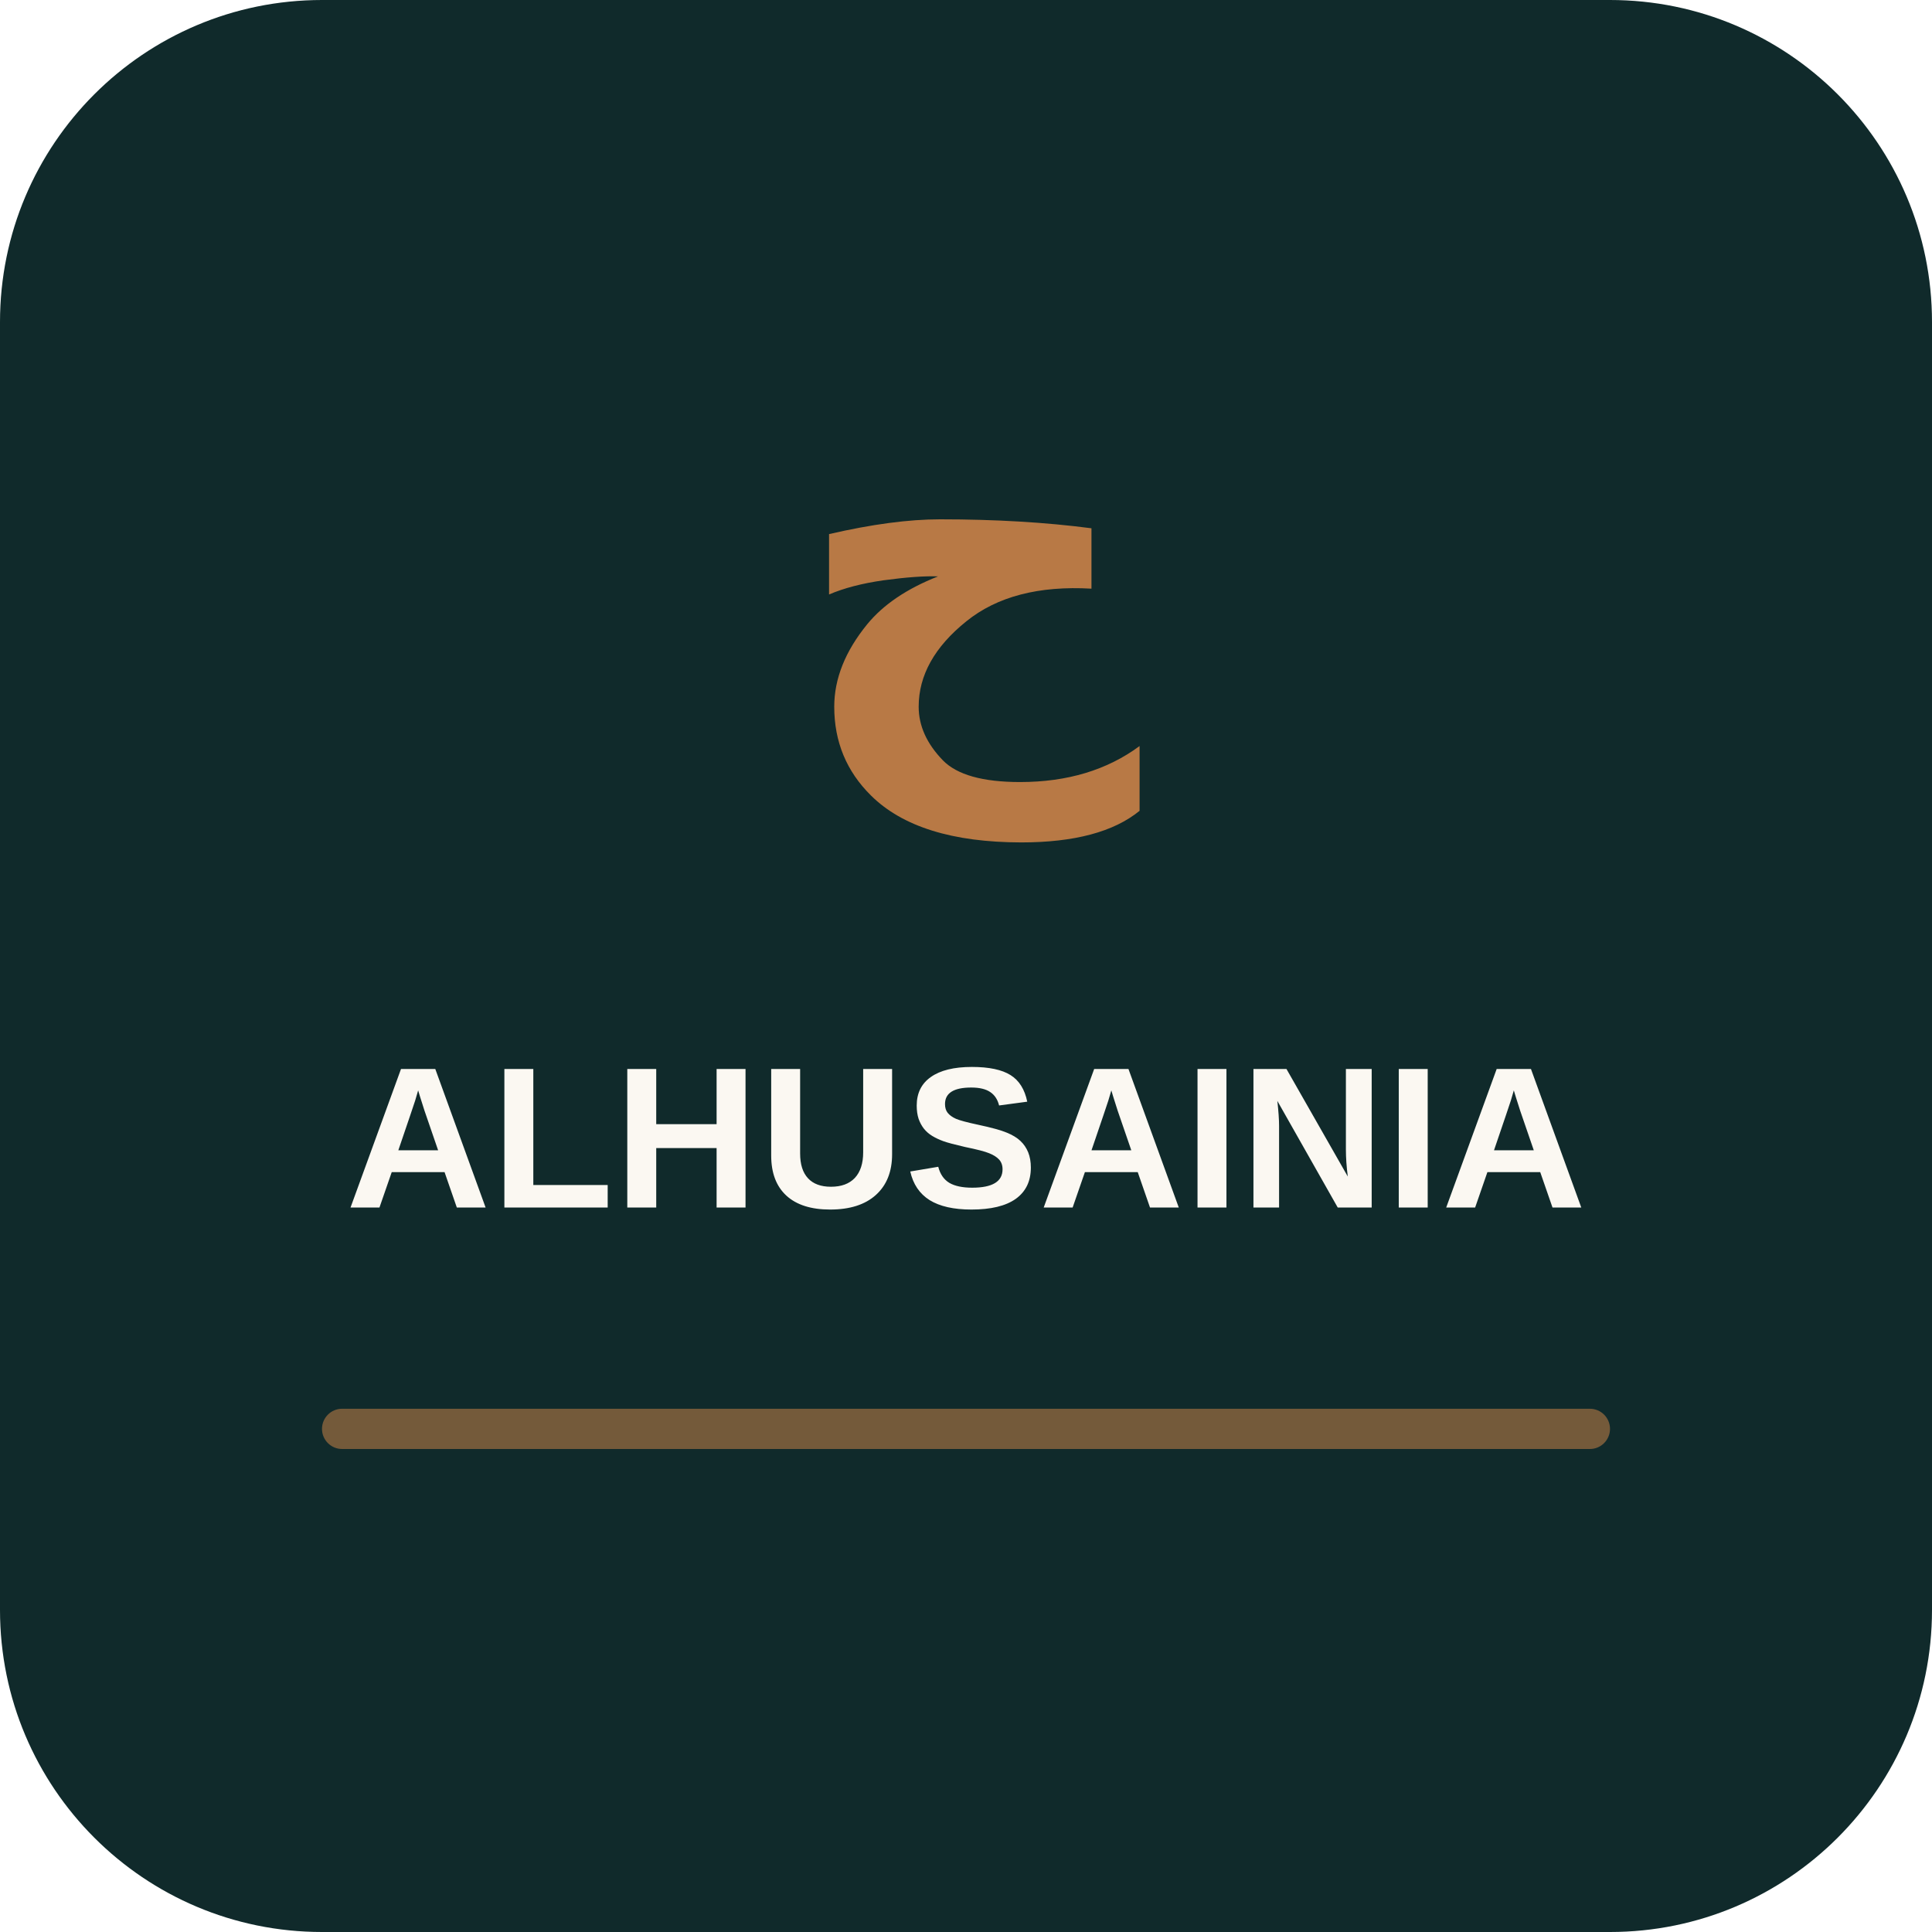
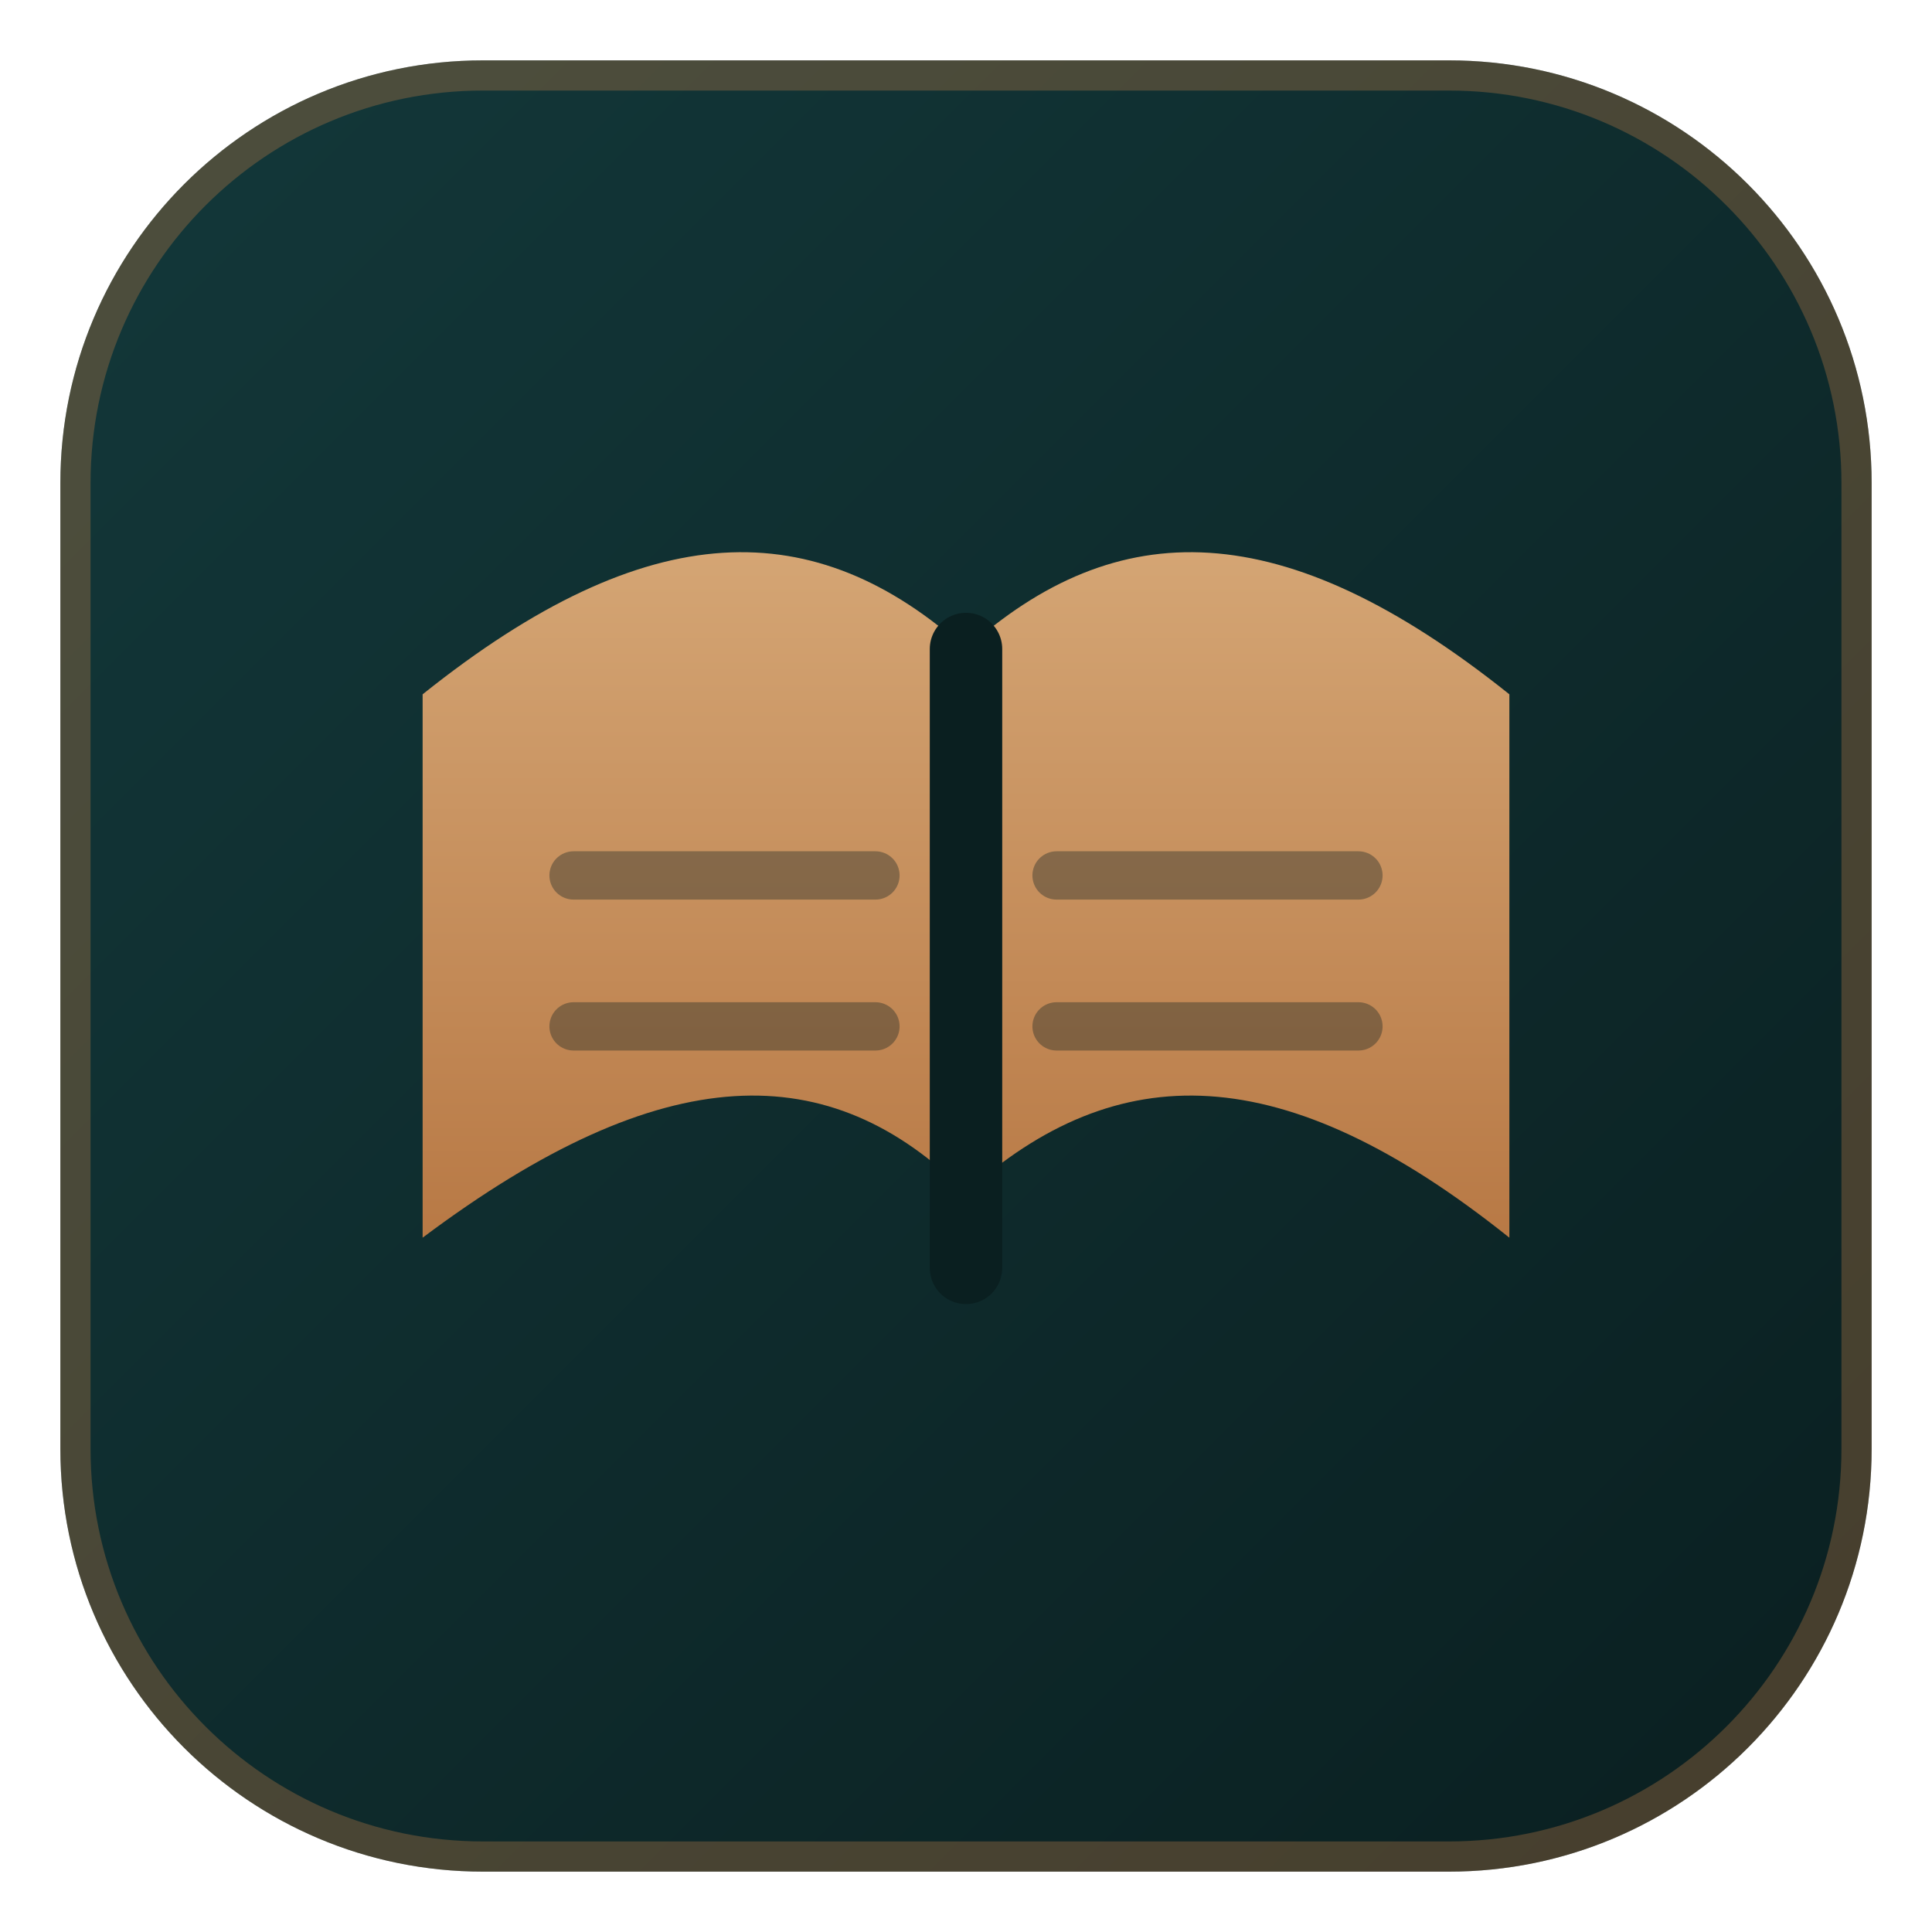
- <svg xmlns="http://www.w3.org/2000/svg" width="192" height="192" viewBox="0 0 192 192">
-   <rect width="192" height="192" rx="32" fill="#102a2b" />
-   <text x="96" y="72" text-anchor="middle" font-family="Arial,sans-serif" font-weight="bold" font-size="48" fill="#b87945">ح</text>
-   <text x="96" y="120" text-anchor="middle" font-family="Arial,sans-serif" font-weight="bold" font-size="20" fill="#fbf8f2">ALHUSAINIA</text>
-   <rect x="32" y="140" width="128" height="4" rx="2" fill="#b87945" opacity="0.6" />
+ <svg xmlns="http://www.w3.org/2000/svg" width="192" height="192" viewBox="0 0 64 64">
+   <defs>
+     <linearGradient id="t" x1="0" y1="0" x2="1" y2="1">
+       <stop offset="0%" stop-color="#13383a" />
+       <stop offset="100%" stop-color="#0a1f20" />
+     </linearGradient>
+     <linearGradient id="b" x1="0" y1="0" x2="0" y2="1">
+       <stop offset="0%" stop-color="#d4a574" />
+       <stop offset="100%" stop-color="#b87945" />
+     </linearGradient>
+   </defs>
+   <rect x="2" y="2" width="60" height="60" rx="14" fill="url(#t)" />
+   <rect x="2.5" y="2.5" width="59" height="59" rx="13.5" fill="none" stroke="#b87945" stroke-opacity="0.35" />
+   <path d="M14 23c7.5-6 13-6 18-1.5C37 17 42.5 17 50 23v18c-7.5-6-13-6-18-1.5C27.5 35 22 35 14 41z" fill="url(#b)" />
+   <path d="M32 21.5v20.5" stroke="#0a1f20" stroke-width="2.4" stroke-linecap="round" />
+   <path d="M19 29h10M19 34h10M35 29h10M35 34h10" stroke="#0a1f20" stroke-opacity="0.35" stroke-width="1.6" stroke-linecap="round" />
</svg>
